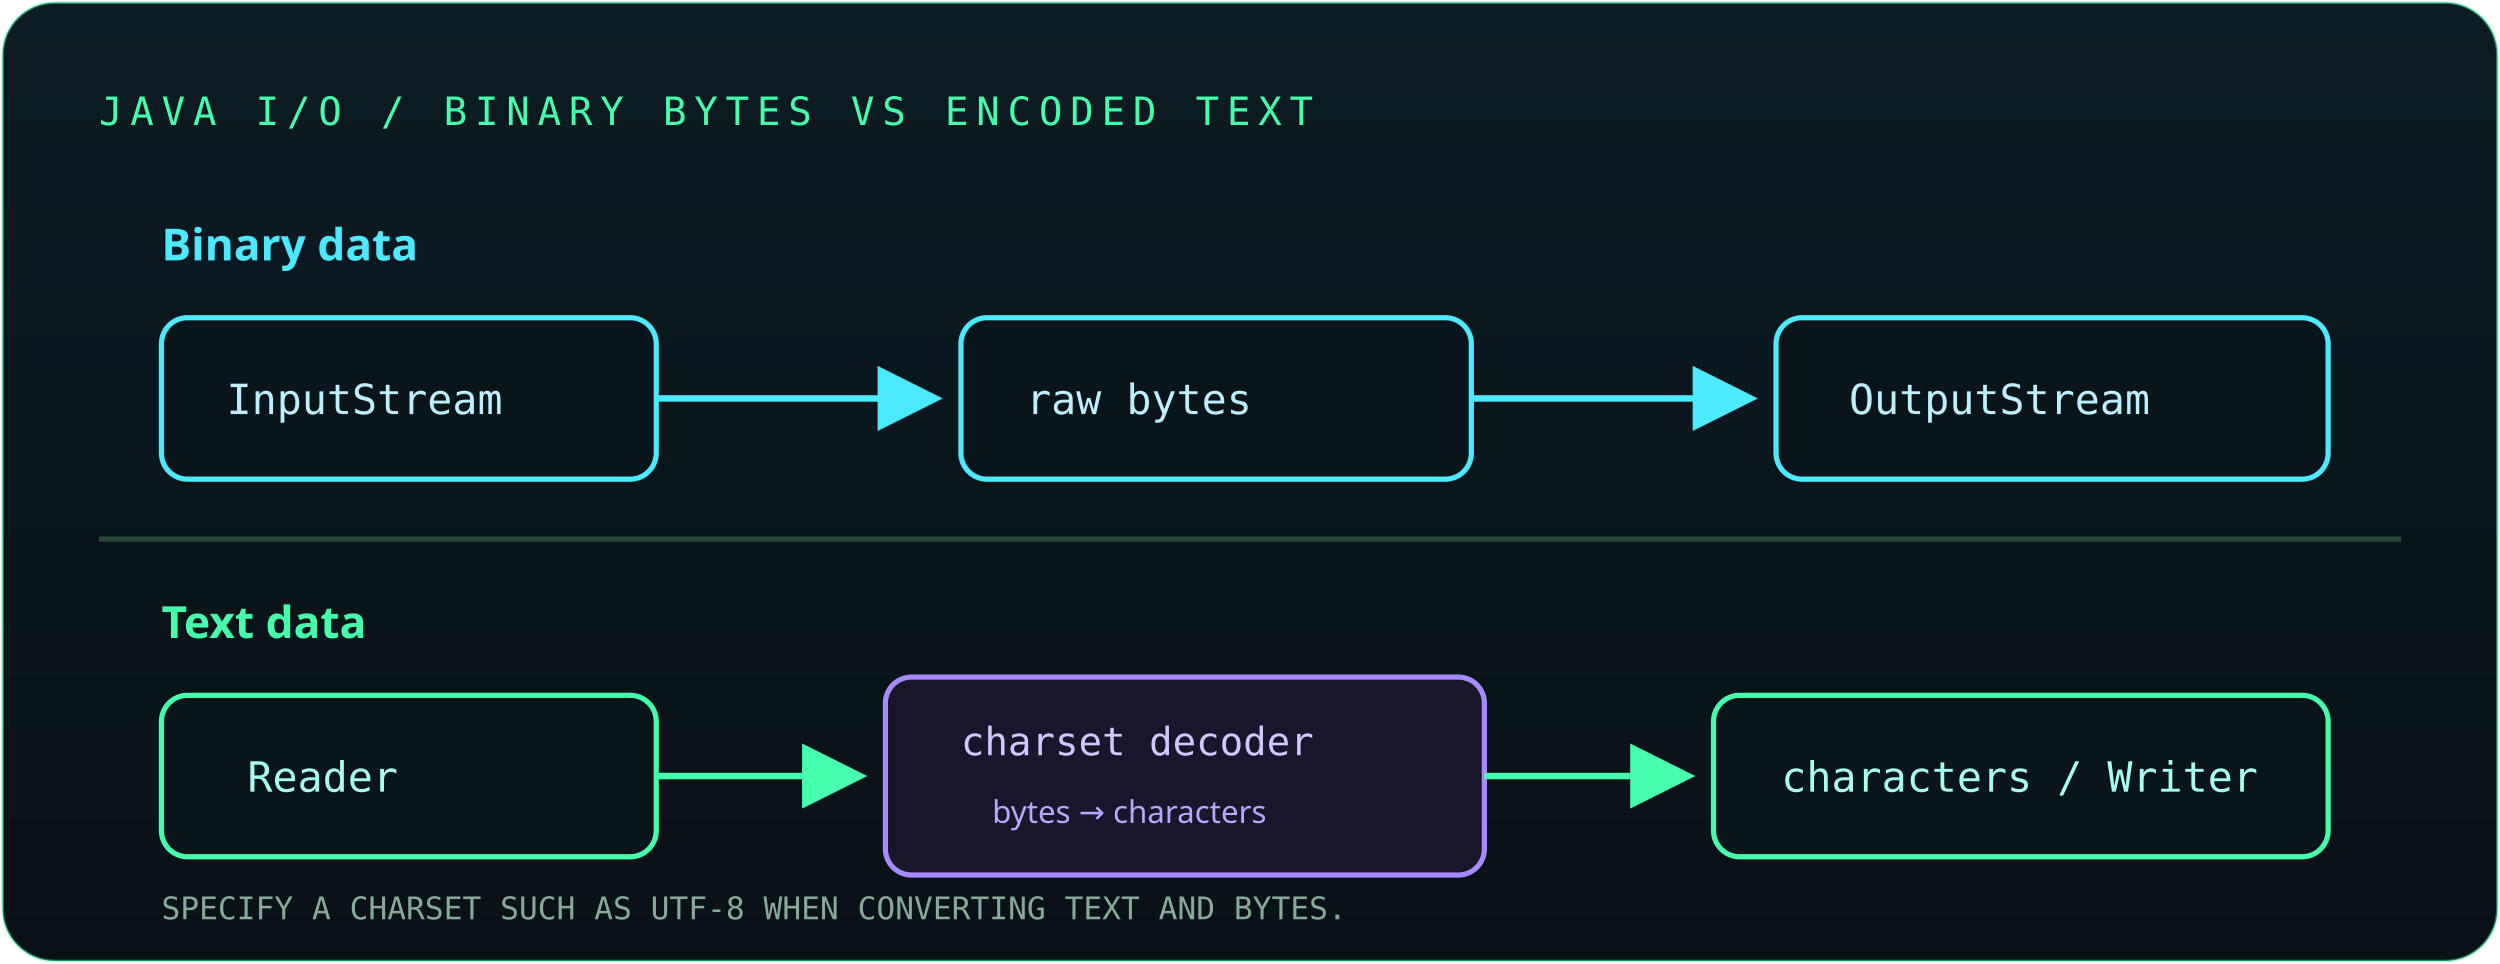
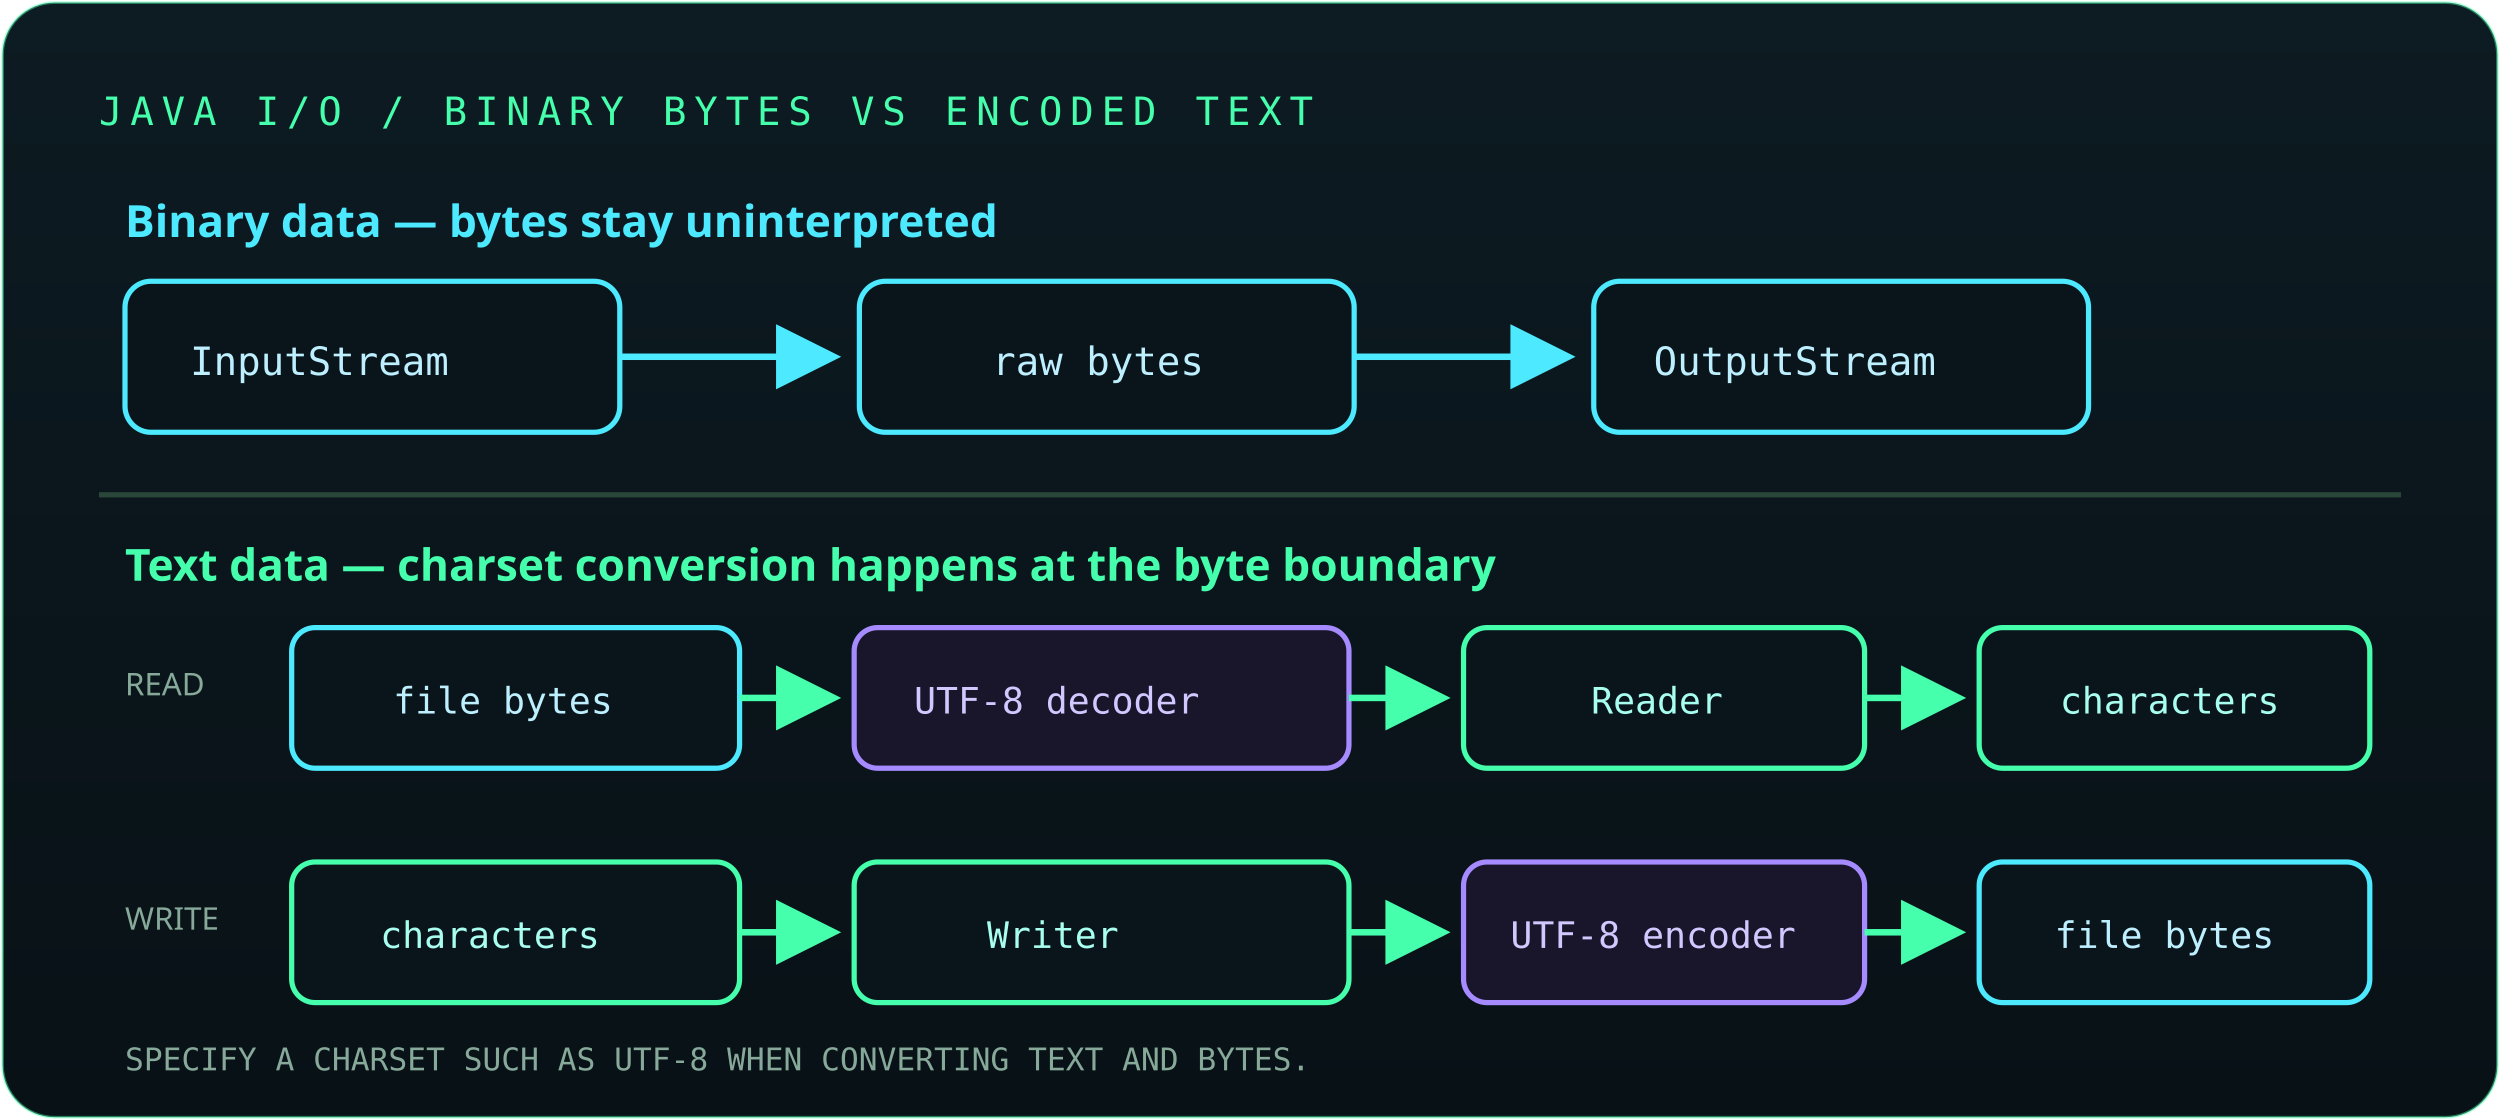
- <svg xmlns="http://www.w3.org/2000/svg" viewBox="0 0 960 370" role="img" aria-labelledby="title desc">
+ <svg xmlns="http://www.w3.org/2000/svg" viewBox="0 0 960 430" role="img" aria-labelledby="title desc">
  <defs>
    <linearGradient id="panel" x2="0" y2="1">
      <stop stop-color="#0d1b22" />
      <stop offset="1" stop-color="#081116" />
    </linearGradient>
    <marker id="arrow" markerWidth="10" markerHeight="10" refX="8" refY="5" orient="auto">
      <path d="M0 0L10 5L0 10Z" fill="#45ffad" />
    </marker>
    <marker id="cyanArrow" markerWidth="10" markerHeight="10" refX="8" refY="5" orient="auto">
      <path d="M0 0L10 5L0 10Z" fill="#4ce9ff" />
    </marker>
  </defs>
-   <rect x="1" y="1" width="958" height="368" rx="20" fill="url(#panel)" stroke="#45ffad" stroke-opacity=".45" />
+   <rect x="1" y="1" width="958" height="428" rx="20" fill="url(#panel)" stroke="#45ffad" stroke-opacity=".45" />
  <text x="38" y="48" fill="#45ffad" font-family="monospace" font-size="15" letter-spacing="3">JAVA I/O / BINARY BYTES VS ENCODED TEXT</text>
  <g font-family="system-ui, sans-serif">
-     <text x="62" y="100" fill="#4ce9ff" font-size="17" font-weight="700">Binary data</text>
-     <rect x="62" y="122" width="190" height="62" rx="10" fill="#0a151b" stroke="#4ce9ff" stroke-width="2" />
-     <text x="87" y="159" fill="#bdefff" font-family="monospace" font-size="16">InputStream</text>
-     <path d="M252 153h105" stroke="#4ce9ff" stroke-width="2.5" marker-end="url(#cyanArrow)" />
-     <rect x="369" y="122" width="196" height="62" rx="10" fill="#0a151b" stroke="#4ce9ff" stroke-width="2" />
-     <text x="394" y="159" fill="#bdefff" font-family="monospace" font-size="16">raw bytes</text>
-     <path d="M565 153h105" stroke="#4ce9ff" stroke-width="2.5" marker-end="url(#cyanArrow)" />
-     <rect x="682" y="122" width="212" height="62" rx="10" fill="#0a151b" stroke="#4ce9ff" stroke-width="2" />
-     <text x="710" y="159" fill="#bdefff" font-family="monospace" font-size="16">OutputStream</text>
-     <path d="M38 207h884" stroke="#294638" stroke-width="2" />
-     <text x="62" y="245" fill="#45ffad" font-size="17" font-weight="700">Text data</text>
-     <rect x="62" y="267" width="190" height="62" rx="10" fill="#0a151b" stroke="#45ffad" stroke-width="2" />
-     <text x="95" y="304" fill="#a8fff0" font-family="monospace" font-size="16">Reader</text>
-     <path d="M252 298h76" stroke="#45ffad" stroke-width="2.5" marker-end="url(#arrow)" />
-     <rect x="340" y="260" width="230" height="76" rx="10" fill="#19152a" stroke="#a58bff" stroke-width="2" />
-     <text x="369" y="290" fill="#d0c8ff" font-family="monospace" font-size="15">charset decoder</text>
-     <text x="381" y="316" fill="#b7a8ff" font-size="12">bytes → characters</text>
-     <path d="M570 298h76" stroke="#45ffad" stroke-width="2.5" marker-end="url(#arrow)" />
-     <rect x="658" y="267" width="236" height="62" rx="10" fill="#0a151b" stroke="#45ffad" stroke-width="2" />
-     <text x="684" y="304" fill="#a8fff0" font-family="monospace" font-size="16">characters / Writer</text>
+     <text x="48" y="91" fill="#4ce9ff" font-size="17" font-weight="700">Binary data — bytes stay uninterpreted</text>
+     <rect x="48" y="108" width="190" height="58" rx="10" fill="#0a151b" stroke="#4ce9ff" stroke-width="2" />
+     <text x="73" y="144" fill="#bdefff" font-family="monospace" font-size="15">InputStream</text>
+     <path d="M238 137h80" stroke="#4ce9ff" stroke-width="2.5" marker-end="url(#cyanArrow)" />
+     <rect x="330" y="108" width="190" height="58" rx="10" fill="#0a151b" stroke="#4ce9ff" stroke-width="2" />
+     <text x="381" y="144" fill="#bdefff" font-family="monospace" font-size="15">raw bytes</text>
+     <path d="M520 137h80" stroke="#4ce9ff" stroke-width="2.5" marker-end="url(#cyanArrow)" />
+     <rect x="612" y="108" width="190" height="58" rx="10" fill="#0a151b" stroke="#4ce9ff" stroke-width="2" />
+     <text x="635" y="144" fill="#bdefff" font-family="monospace" font-size="15">OutputStream</text>
+     <path d="M38 190h884" stroke="#294638" stroke-width="2" />
+     <text x="48" y="223" fill="#45ffad" font-size="17" font-weight="700">Text data — charset conversion happens at the byte boundary</text>
+     <text x="48" y="267" fill="#87a99a" font-size="12">READ</text>
+     <rect x="112" y="241" width="172" height="54" rx="9" fill="#0a151b" stroke="#4ce9ff" stroke-width="2" />
+     <text x="151" y="274" fill="#bdefff" font-family="monospace" font-size="14">file bytes</text>
+     <path d="M284 268h34" stroke="#45ffad" stroke-width="2.5" marker-end="url(#arrow)" />
+     <rect x="328" y="241" width="190" height="54" rx="9" fill="#19152a" stroke="#a58bff" stroke-width="2" />
+     <text x="351" y="274" fill="#d0c8ff" font-family="monospace" font-size="14">UTF-8 decoder</text>
+     <path d="M518 268h34" stroke="#45ffad" stroke-width="2.5" marker-end="url(#arrow)" />
+     <rect x="562" y="241" width="154" height="54" rx="9" fill="#0a151b" stroke="#45ffad" stroke-width="2" />
+     <text x="611" y="274" fill="#a8fff0" font-family="monospace" font-size="14">Reader</text>
+     <path d="M716 268h34" stroke="#45ffad" stroke-width="2.5" marker-end="url(#arrow)" />
+     <rect x="760" y="241" width="150" height="54" rx="9" fill="#0a151b" stroke="#45ffad" stroke-width="2" />
+     <text x="791" y="274" fill="#a8fff0" font-family="monospace" font-size="14">characters</text>
+     <text x="48" y="357" fill="#87a99a" font-size="12">WRITE</text>
+     <rect x="112" y="331" width="172" height="54" rx="9" fill="#0a151b" stroke="#45ffad" stroke-width="2" />
+     <text x="146" y="364" fill="#a8fff0" font-family="monospace" font-size="14">characters</text>
+     <path d="M284 358h34" stroke="#45ffad" stroke-width="2.5" marker-end="url(#arrow)" />
+     <rect x="328" y="331" width="190" height="54" rx="9" fill="#0a151b" stroke="#45ffad" stroke-width="2" />
+     <text x="379" y="364" fill="#a8fff0" font-family="monospace" font-size="14">Writer</text>
+     <path d="M518 358h34" stroke="#45ffad" stroke-width="2.5" marker-end="url(#arrow)" />
+     <rect x="562" y="331" width="154" height="54" rx="9" fill="#19152a" stroke="#a58bff" stroke-width="2" />
+     <text x="580" y="364" fill="#d0c8ff" font-family="monospace" font-size="14">UTF-8 encoder</text>
+     <path d="M716 358h34" stroke="#45ffad" stroke-width="2.5" marker-end="url(#arrow)" />
+     <rect x="760" y="331" width="150" height="54" rx="9" fill="#0a151b" stroke="#4ce9ff" stroke-width="2" />
+     <text x="789" y="364" fill="#bdefff" font-family="monospace" font-size="14">file bytes</text>
  </g>
-   <text x="62" y="353" fill="#87a99a" font-family="monospace" font-size="12">SPECIFY A CHARSET SUCH AS UTF-8 WHEN CONVERTING TEXT AND BYTES.</text>
+   <text x="48" y="411" fill="#87a99a" font-family="monospace" font-size="12">SPECIFY A CHARSET SUCH AS UTF-8 WHEN CONVERTING TEXT AND BYTES.</text>
</svg>
